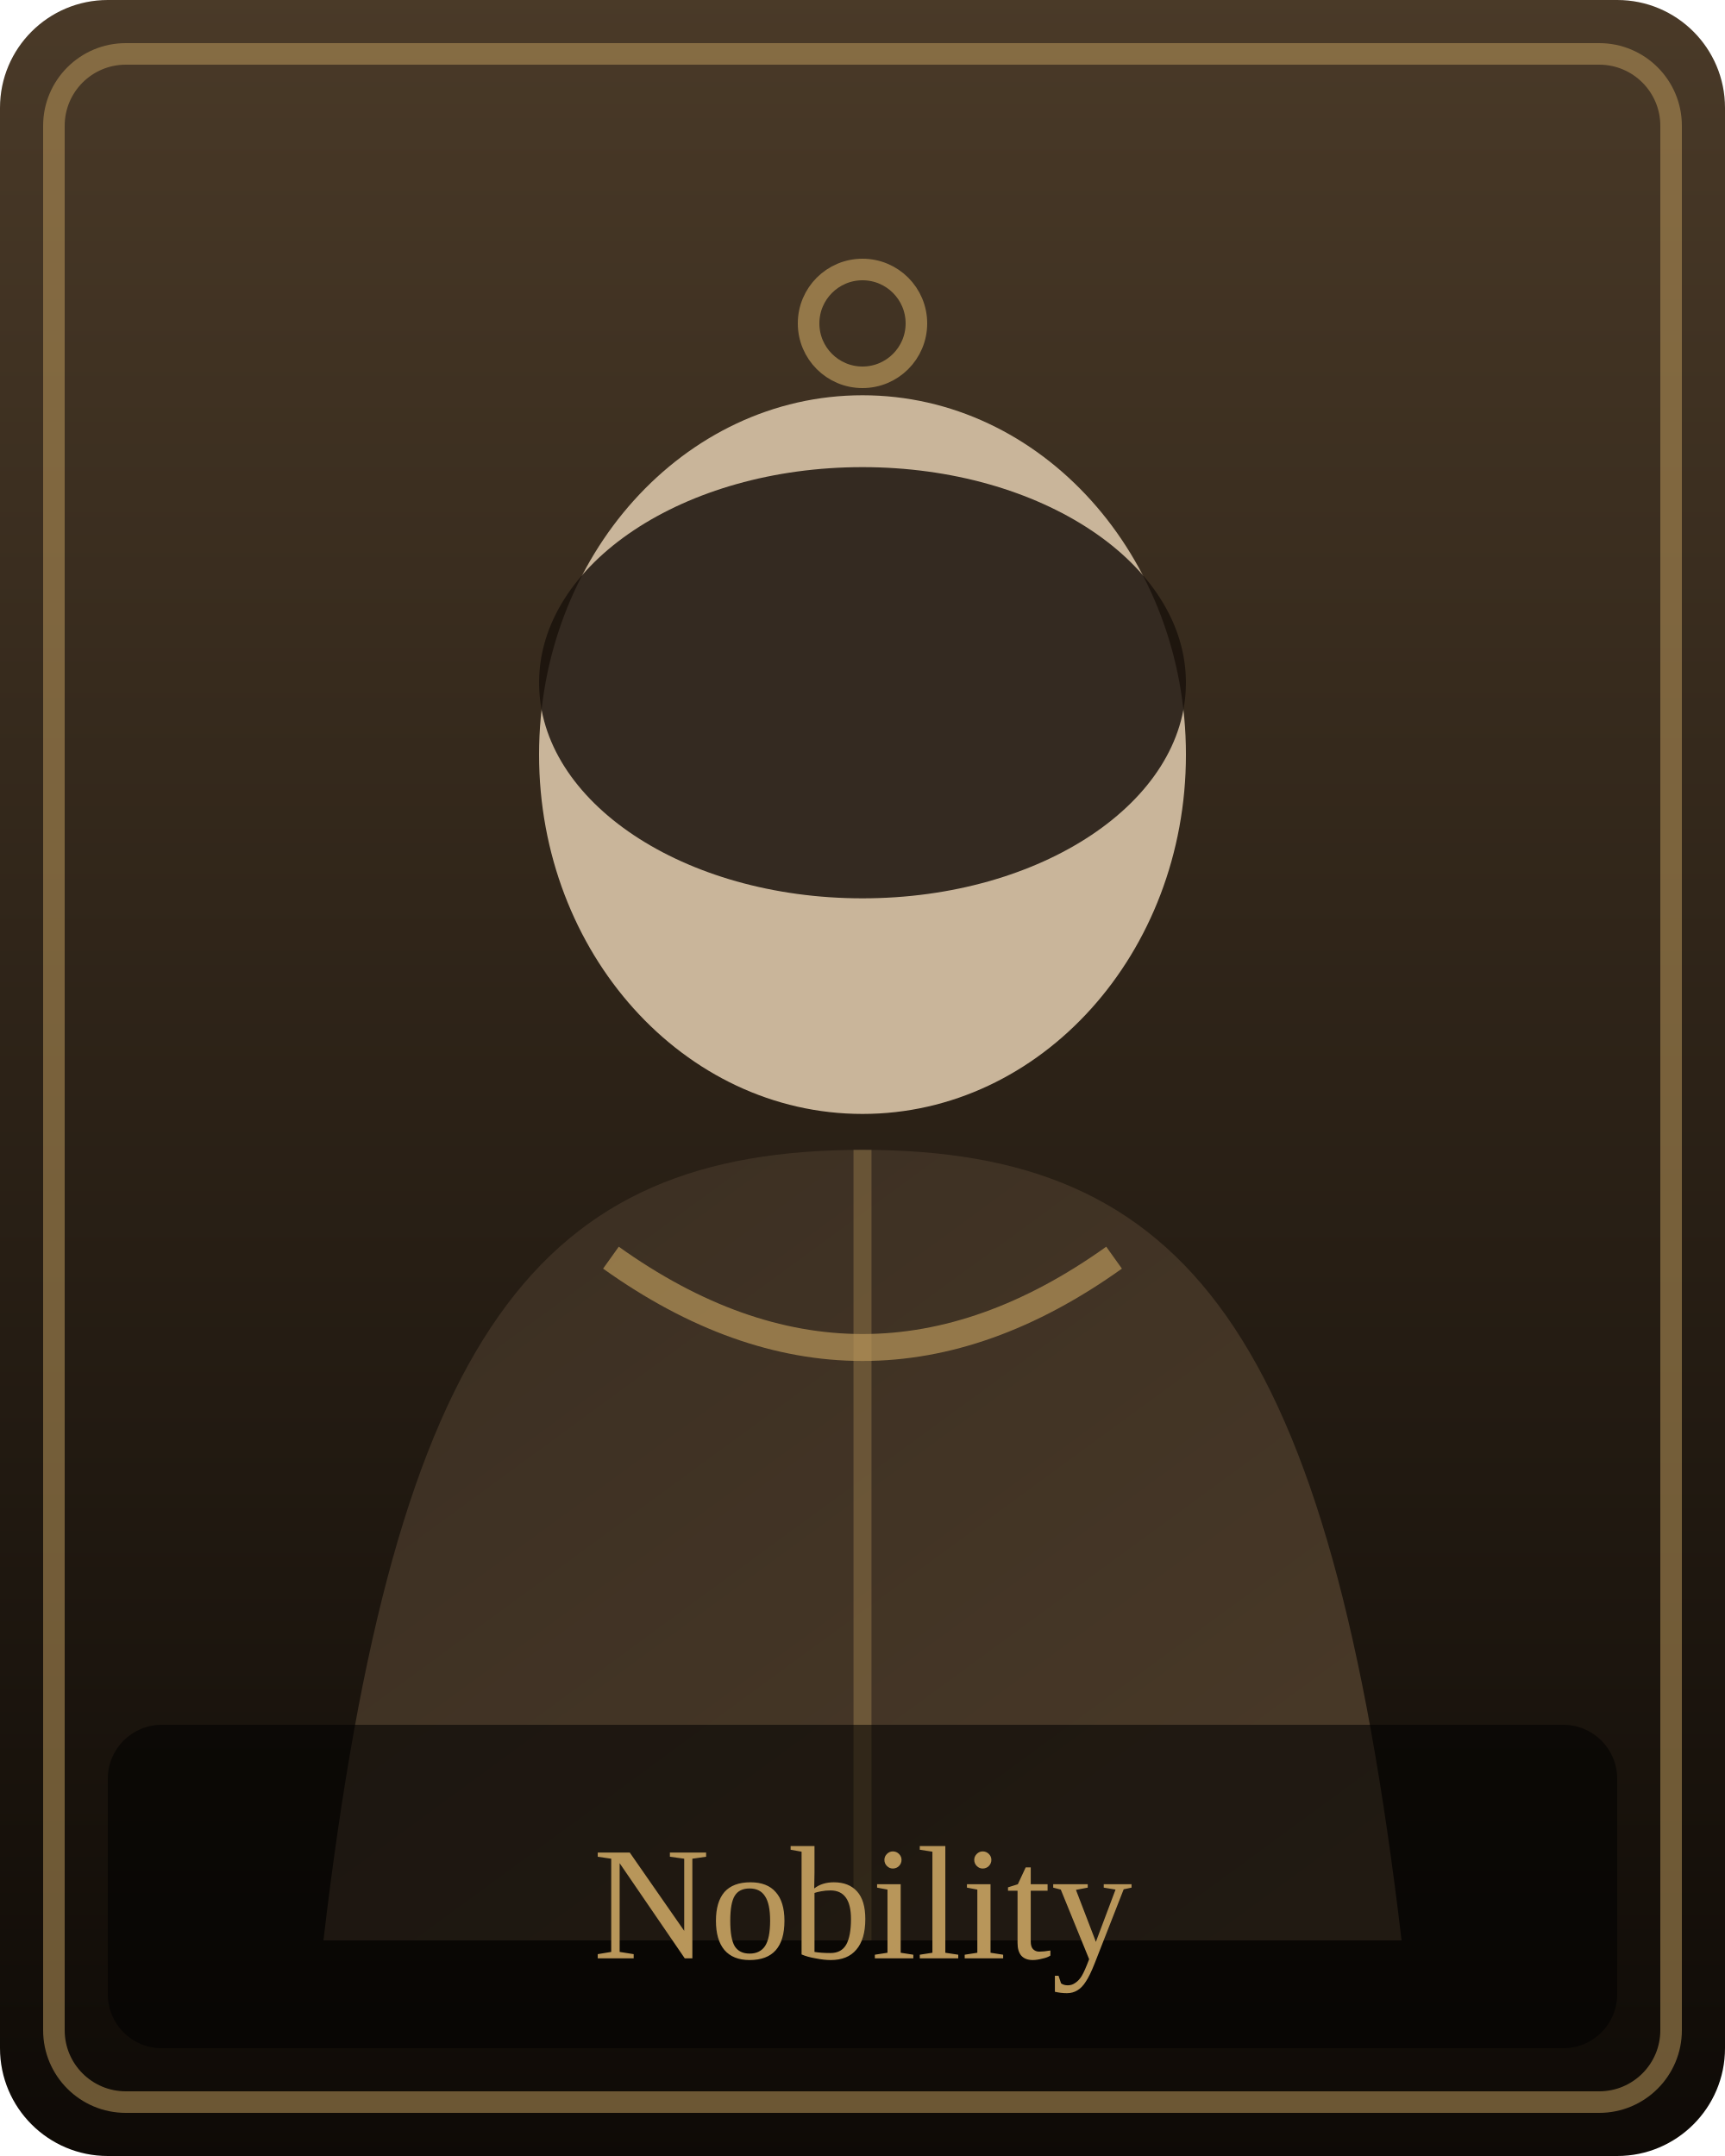
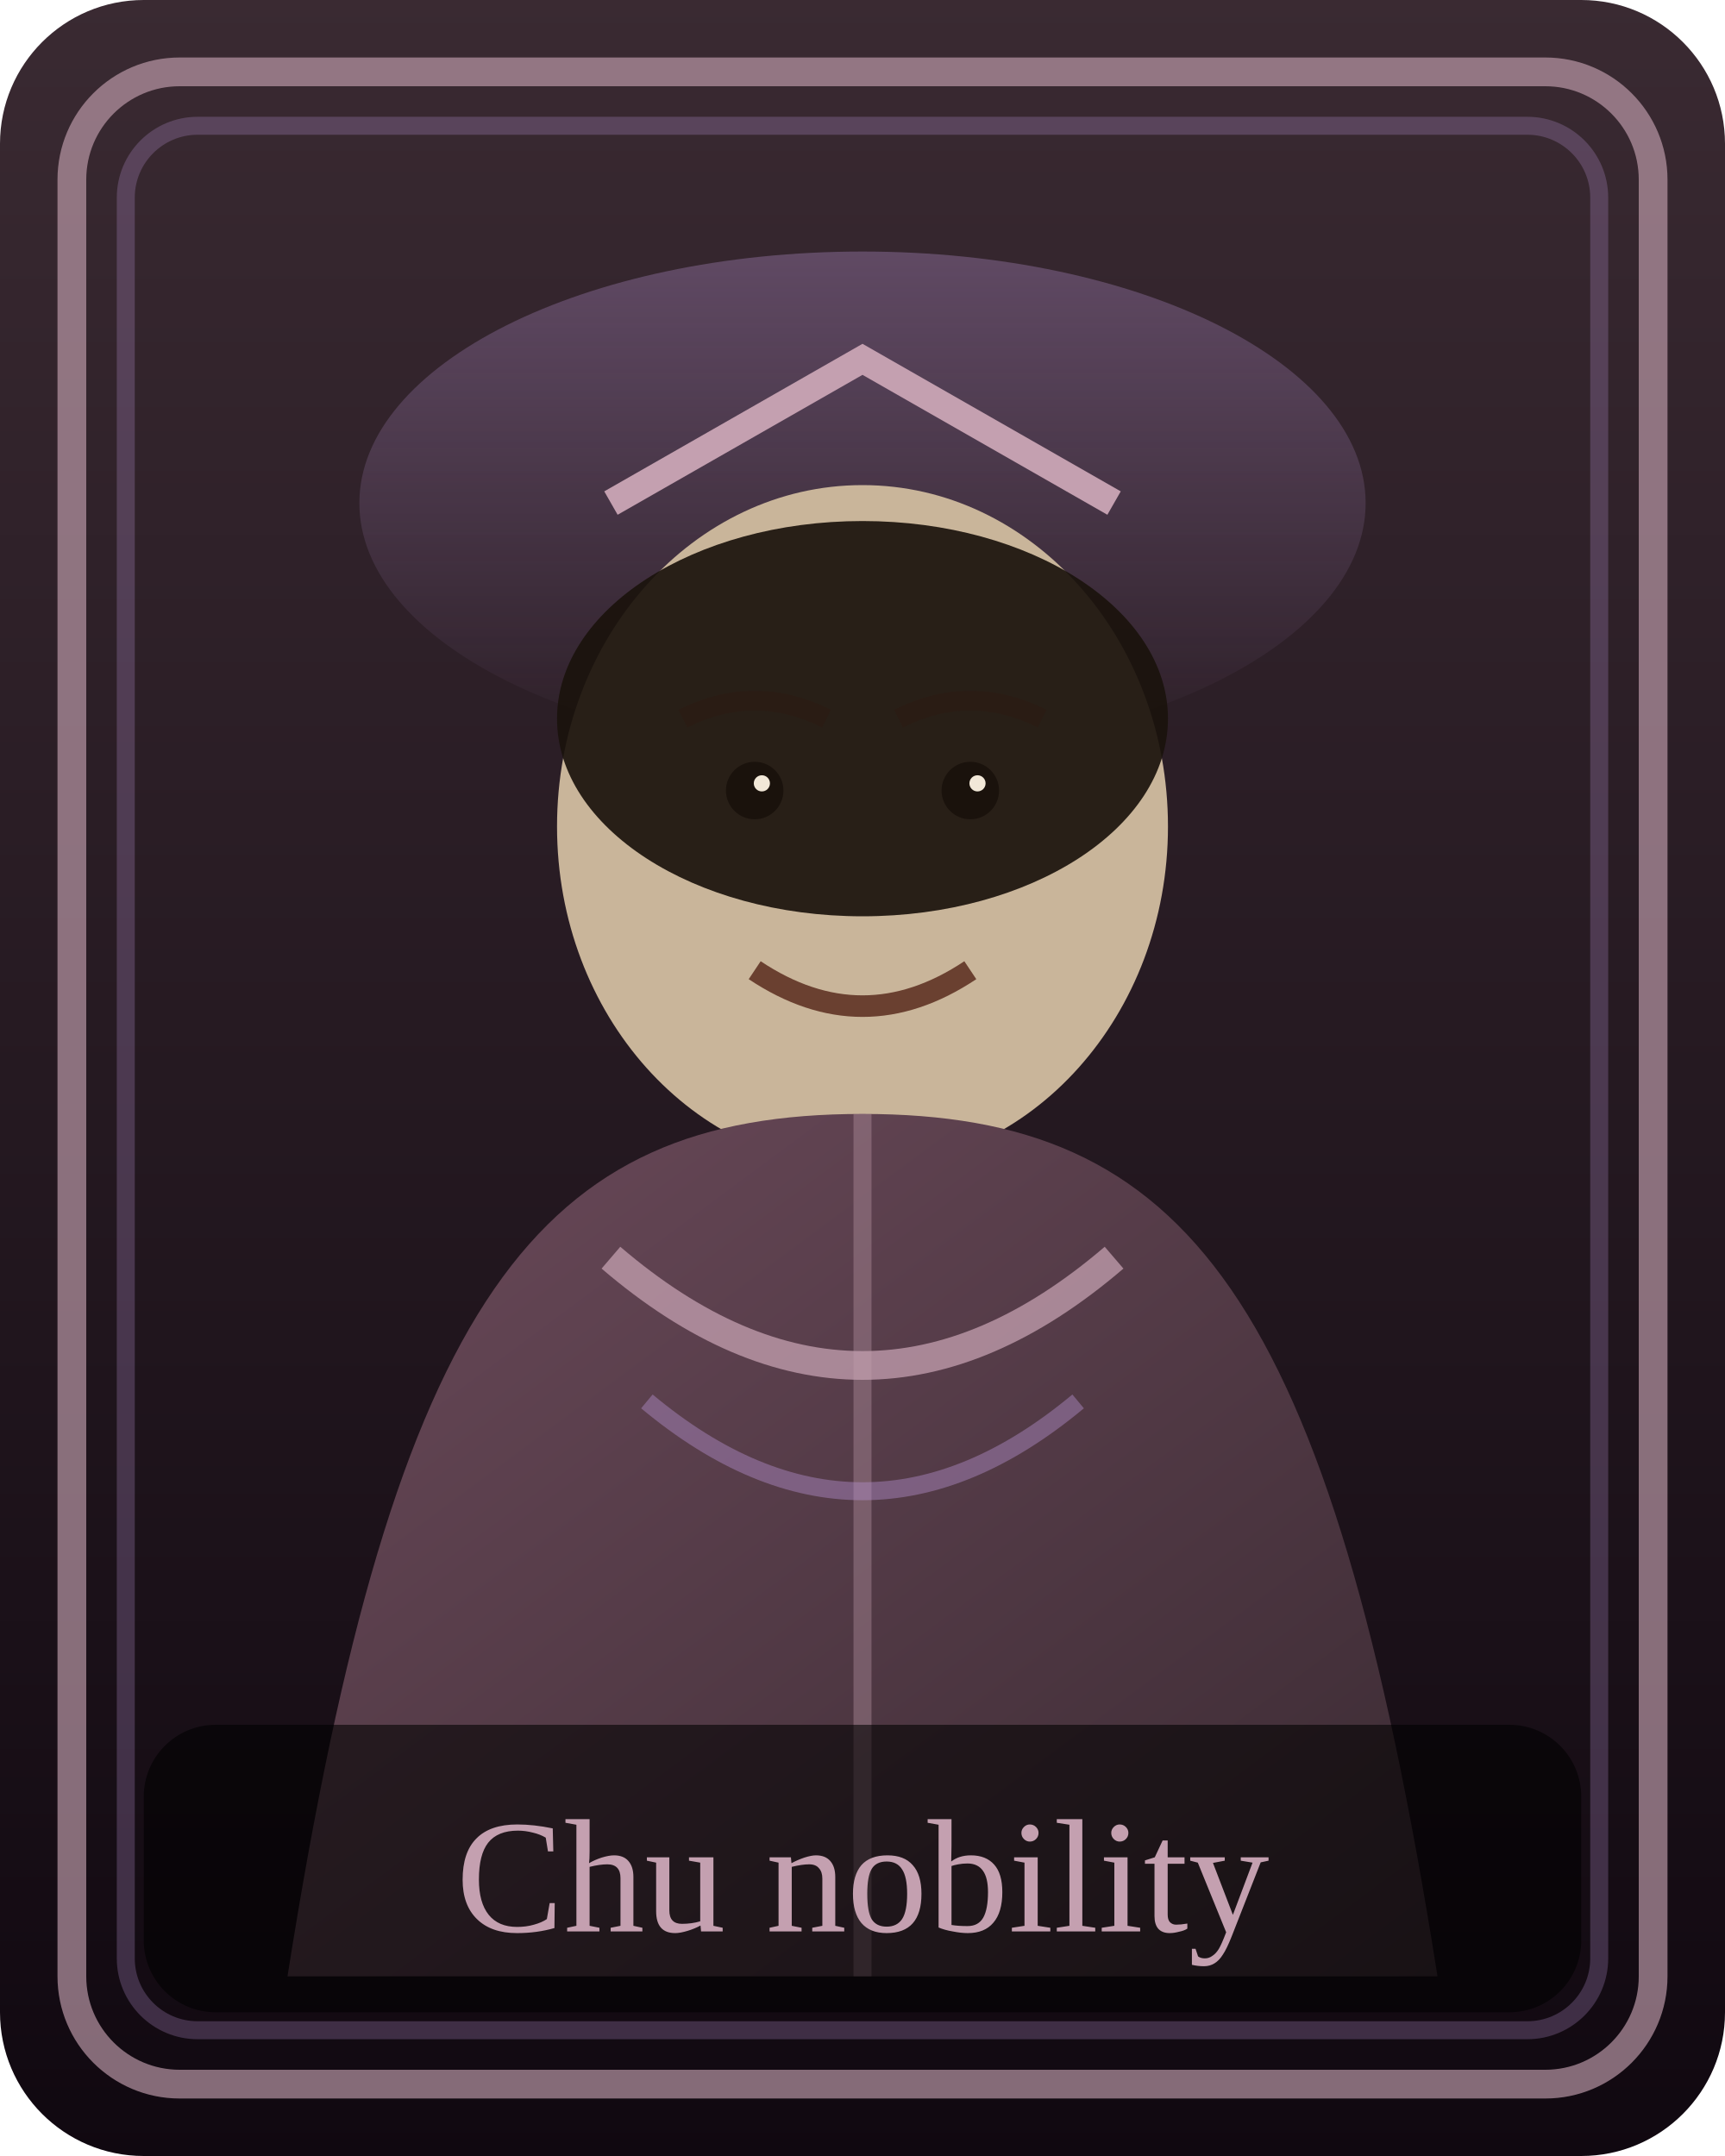
- <svg xmlns="http://www.w3.org/2000/svg" viewBox="0 0 96 120" role="img" aria-label="Nobility">
+ <svg xmlns="http://www.w3.org/2000/svg" viewBox="0 0 96 120" role="img" aria-label="Chu nobility">
  <defs>
    <linearGradient id="bg-chu_nobility" x1="0" y1="0" x2="0" y2="1">
-       <stop offset="0%" stop-color="#4a3a28" />
-       <stop offset="100%" stop-color="#0e0a06" />
+       <stop offset="0%" stop-color="#3a2a32" />
+       <stop offset="100%" stop-color="#100810" />
    </linearGradient>
    <linearGradient id="robe-chu_nobility" x1="0" y1="0" x2="1" y2="1">
-       <stop offset="0%" stop-color="#3a2e22" />
-       <stop offset="100%" stop-color="#4a3a28" />
+       <stop offset="0%" stop-color="#6b4a5a" />
+       <stop offset="100%" stop-color="#3a2a32" />
+     </linearGradient>
+     <linearGradient id="glow-chu_nobility" x1="0" y1="0" x2="0" y2="1">
+       <stop offset="0%" stop-color="#b08cc8" stop-opacity="0.35" />
+       <stop offset="100%" stop-color="#b08cc8" stop-opacity="0" />
    </linearGradient>
  </defs>
-   <rect width="96" height="120" rx="6" fill="url(#bg-chu_nobility)" />
-   <rect x="3" y="3" width="90" height="114" rx="4" fill="none" stroke="#b8965a" stroke-opacity="0.55" stroke-width="1.2" />
-   <circle cx="48" cy="18" r="3" fill="none" stroke="#b8965a" stroke-width="1.2" opacity="0.7" />
-   <ellipse cx="48" cy="42" rx="18" ry="20" fill="#c9b59a" />
-   <ellipse cx="48" cy="38" rx="18" ry="12" fill="#1a120c" opacity="0.85" />
-   <path d="M18 108 C22 74, 30 64, 48 64 C66 64, 74 74, 78 108 Z" fill="url(#robe-chu_nobility)" />
-   <path d="M48 64 L48 108" stroke="#b8965a" stroke-width="1" opacity="0.35" />
-   <path d="M34 70 Q48 80 62 70" fill="none" stroke="#b8965a" stroke-width="1.5" opacity="0.7" />
-   <rect x="6" y="96" width="84" height="18" rx="3" fill="rgba(0,0,0,0.55)" />
-   <text x="48" y="109" text-anchor="middle" font-family="Georgia, 'Times New Roman', serif" font-size="9" fill="#b8965a">Nobility</text>
+   <rect width="96" height="120" rx="8" fill="url(#bg-chu_nobility)" />
+   <rect x="4" y="4" width="88" height="112" rx="6" fill="none" stroke="#c4a0b0" stroke-opacity="0.65" stroke-width="1.6" />
+   <rect x="7" y="7" width="82" height="106" rx="4" fill="none" stroke="#b08cc8" stroke-opacity="0.28" stroke-width="1" />
+   <ellipse cx="48" cy="28" rx="28" ry="14" fill="url(#glow-chu_nobility)" />
+   <path d="M34 28 L48 20 L62 28" fill="none" stroke="#c4a0b0" stroke-width="1.5" />
+   <circle cx="48" cy="72" r="5" fill="none" stroke="#b08cc8" stroke-width="1.2" />
+   <path d="M48 67 V77 M43 72 H53" stroke="#b08cc8" stroke-width="1" />
+   <ellipse cx="48" cy="46" rx="17" ry="19" fill="#c9b59a" />
+   <ellipse cx="48" cy="40" rx="17" ry="11" fill="#1a120c" opacity="0.92" />
+   <path d="M38 40 Q42 38 46 40" fill="none" stroke="#2a1c14" stroke-width="1.1" />
+   <path d="M50 40 Q54 38 58 40" fill="none" stroke="#2a1c14" stroke-width="1.1" />
+   <circle cx="42" cy="44" r="1.6" fill="#1a120c" />
+   <circle cx="54" cy="44" r="1.6" fill="#1a120c" />
+   <circle cx="42.4" cy="43.6" r="0.45" fill="#f2e8d8" />
+   <circle cx="54.4" cy="43.6" r="0.45" fill="#f2e8d8" />
+   <path d="M42 54 Q48 58 54 54" fill="none" stroke="#6a4030" stroke-width="1.2" />
+   <path d="M16 110 C22 72, 30 62, 48 62 C66 62, 74 72, 80 110 Z" fill="url(#robe-chu_nobility)" />
+   <path d="M48 62 L48 110" stroke="#c4a0b0" stroke-width="1" opacity="0.35" />
+   <path d="M34 70 Q48 82 62 70" fill="none" stroke="#c4a0b0" stroke-width="1.6" opacity="0.75" />
+   <path d="M36 78 Q48 88 60 78" fill="none" stroke="#b08cc8" stroke-width="1" opacity="0.45" />
+   <rect x="8" y="96" width="80" height="16" rx="4" fill="rgba(0,0,0,0.58)" />
+   <text x="48" y="107.5" text-anchor="middle" font-family="Georgia, 'Times New Roman', serif" font-size="9" fill="#c4a0b0">Chu nobility</text>
</svg>
